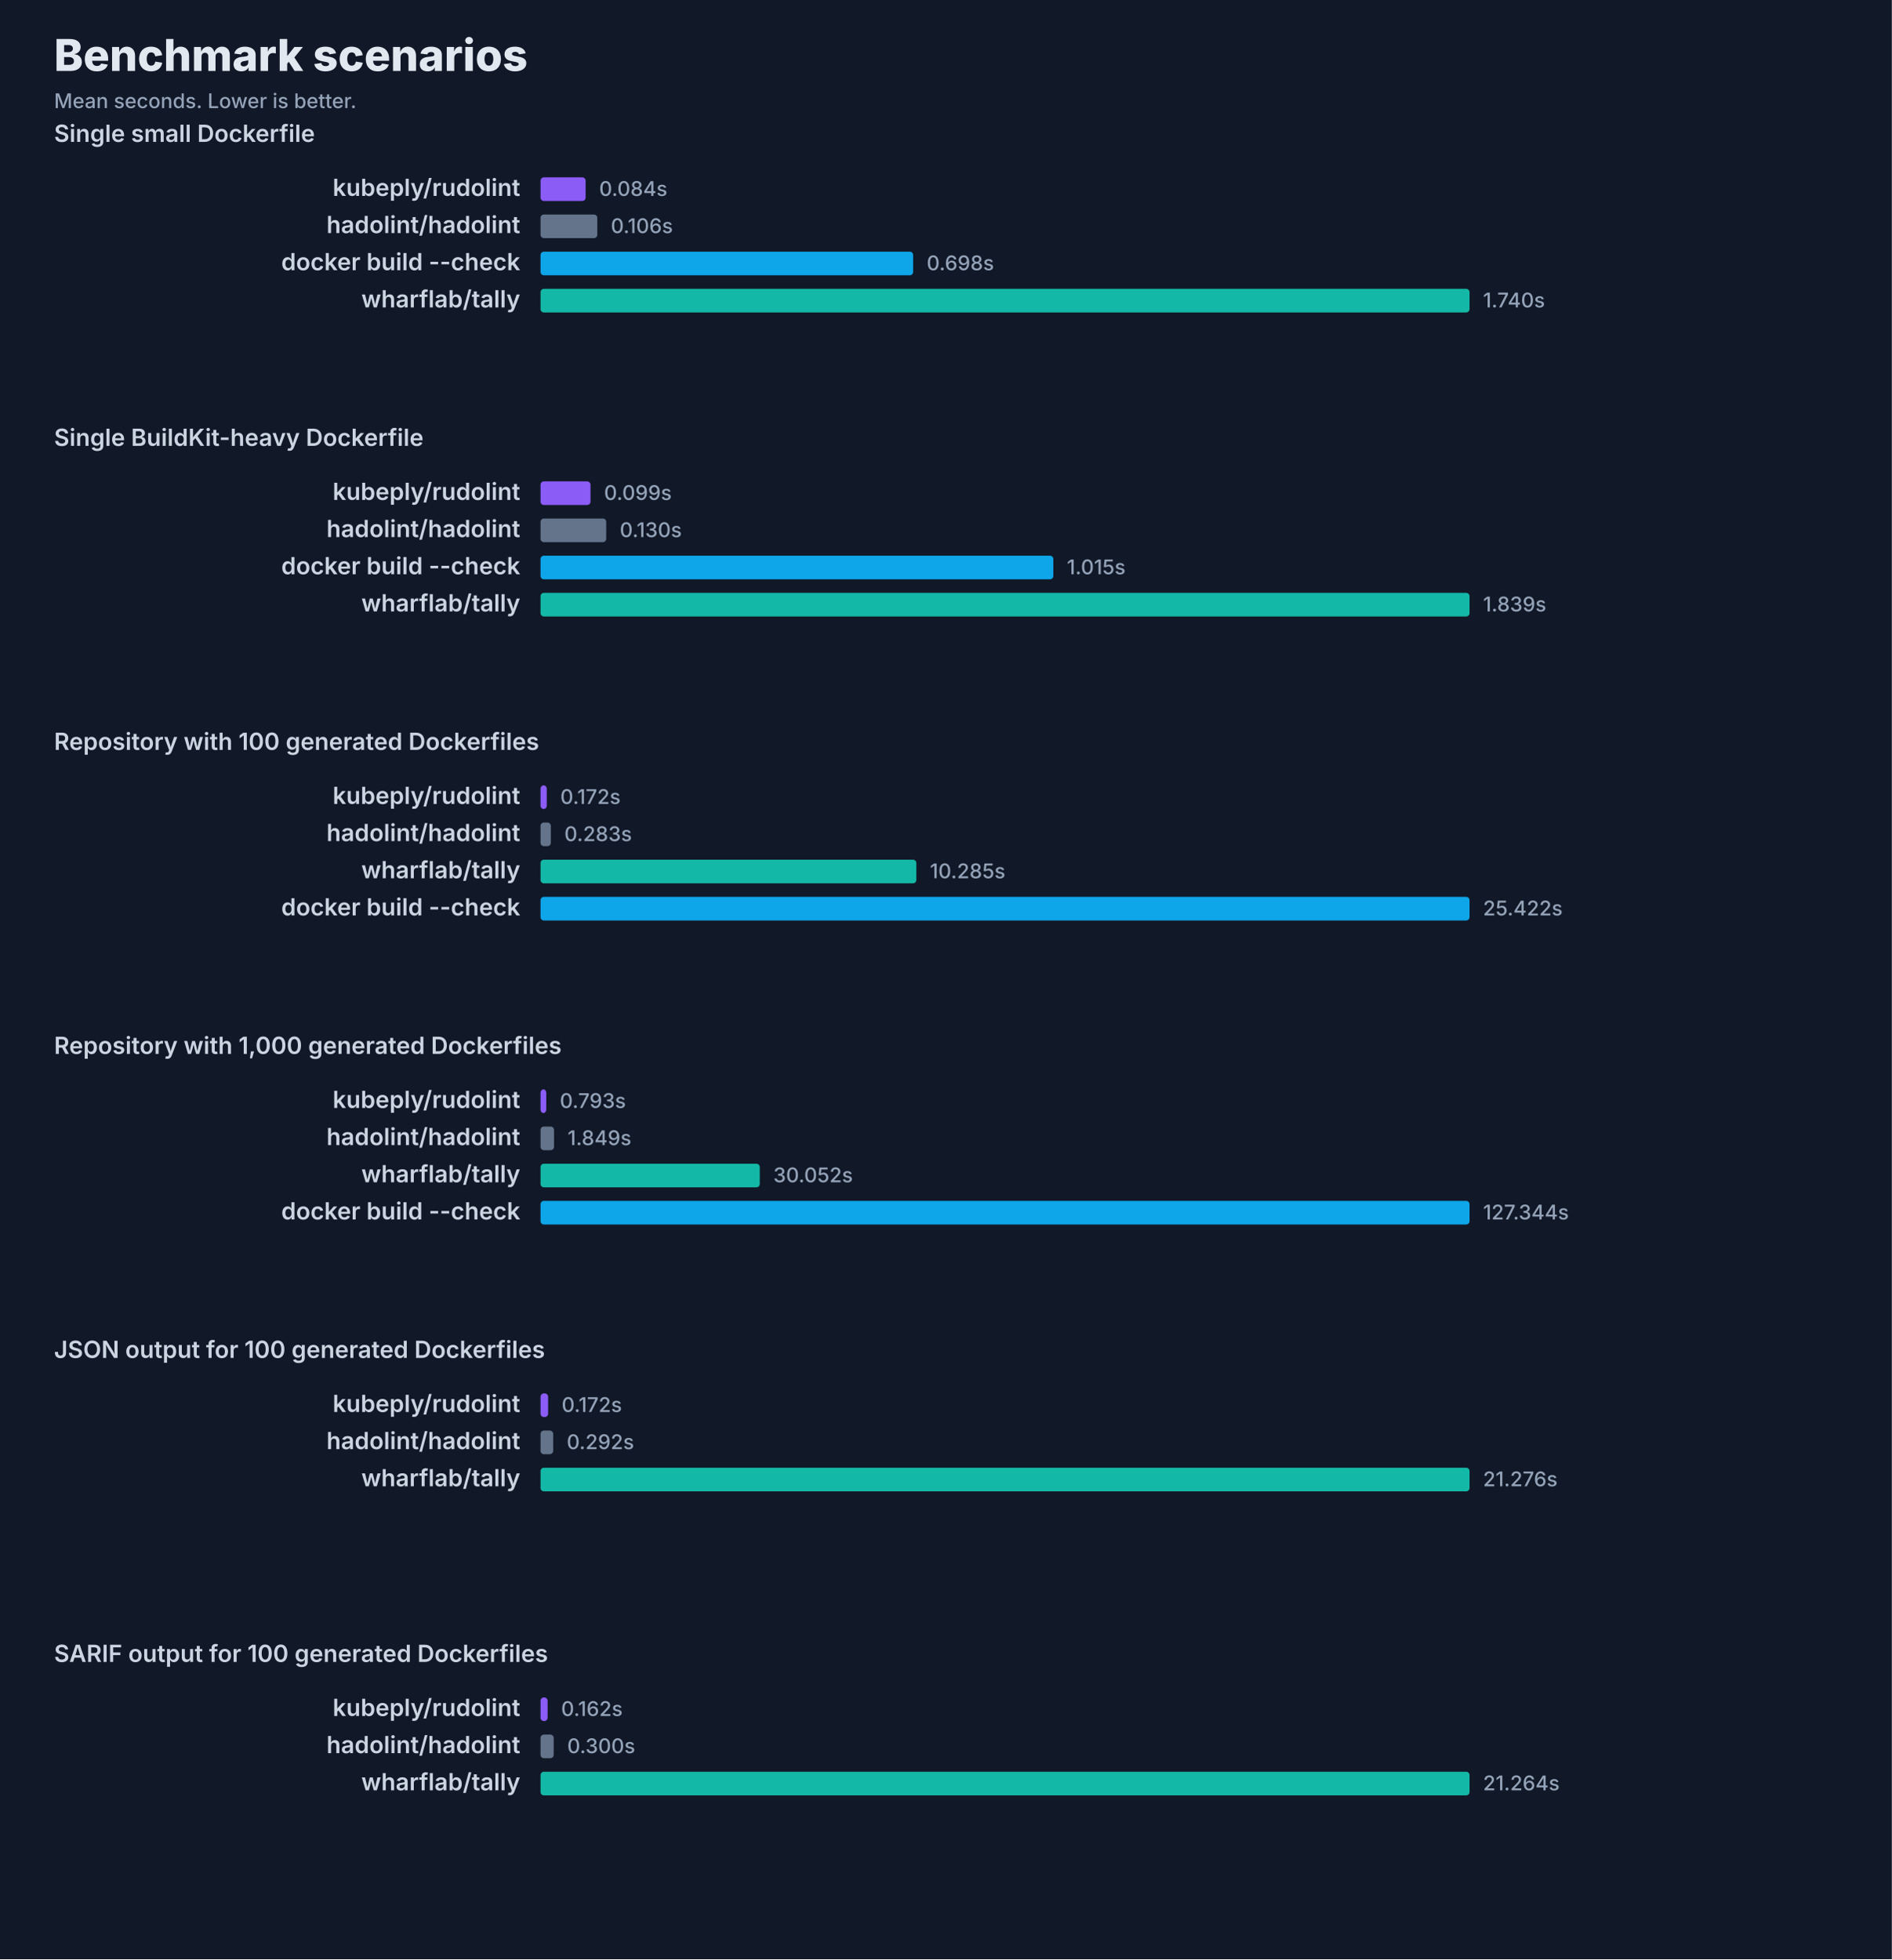
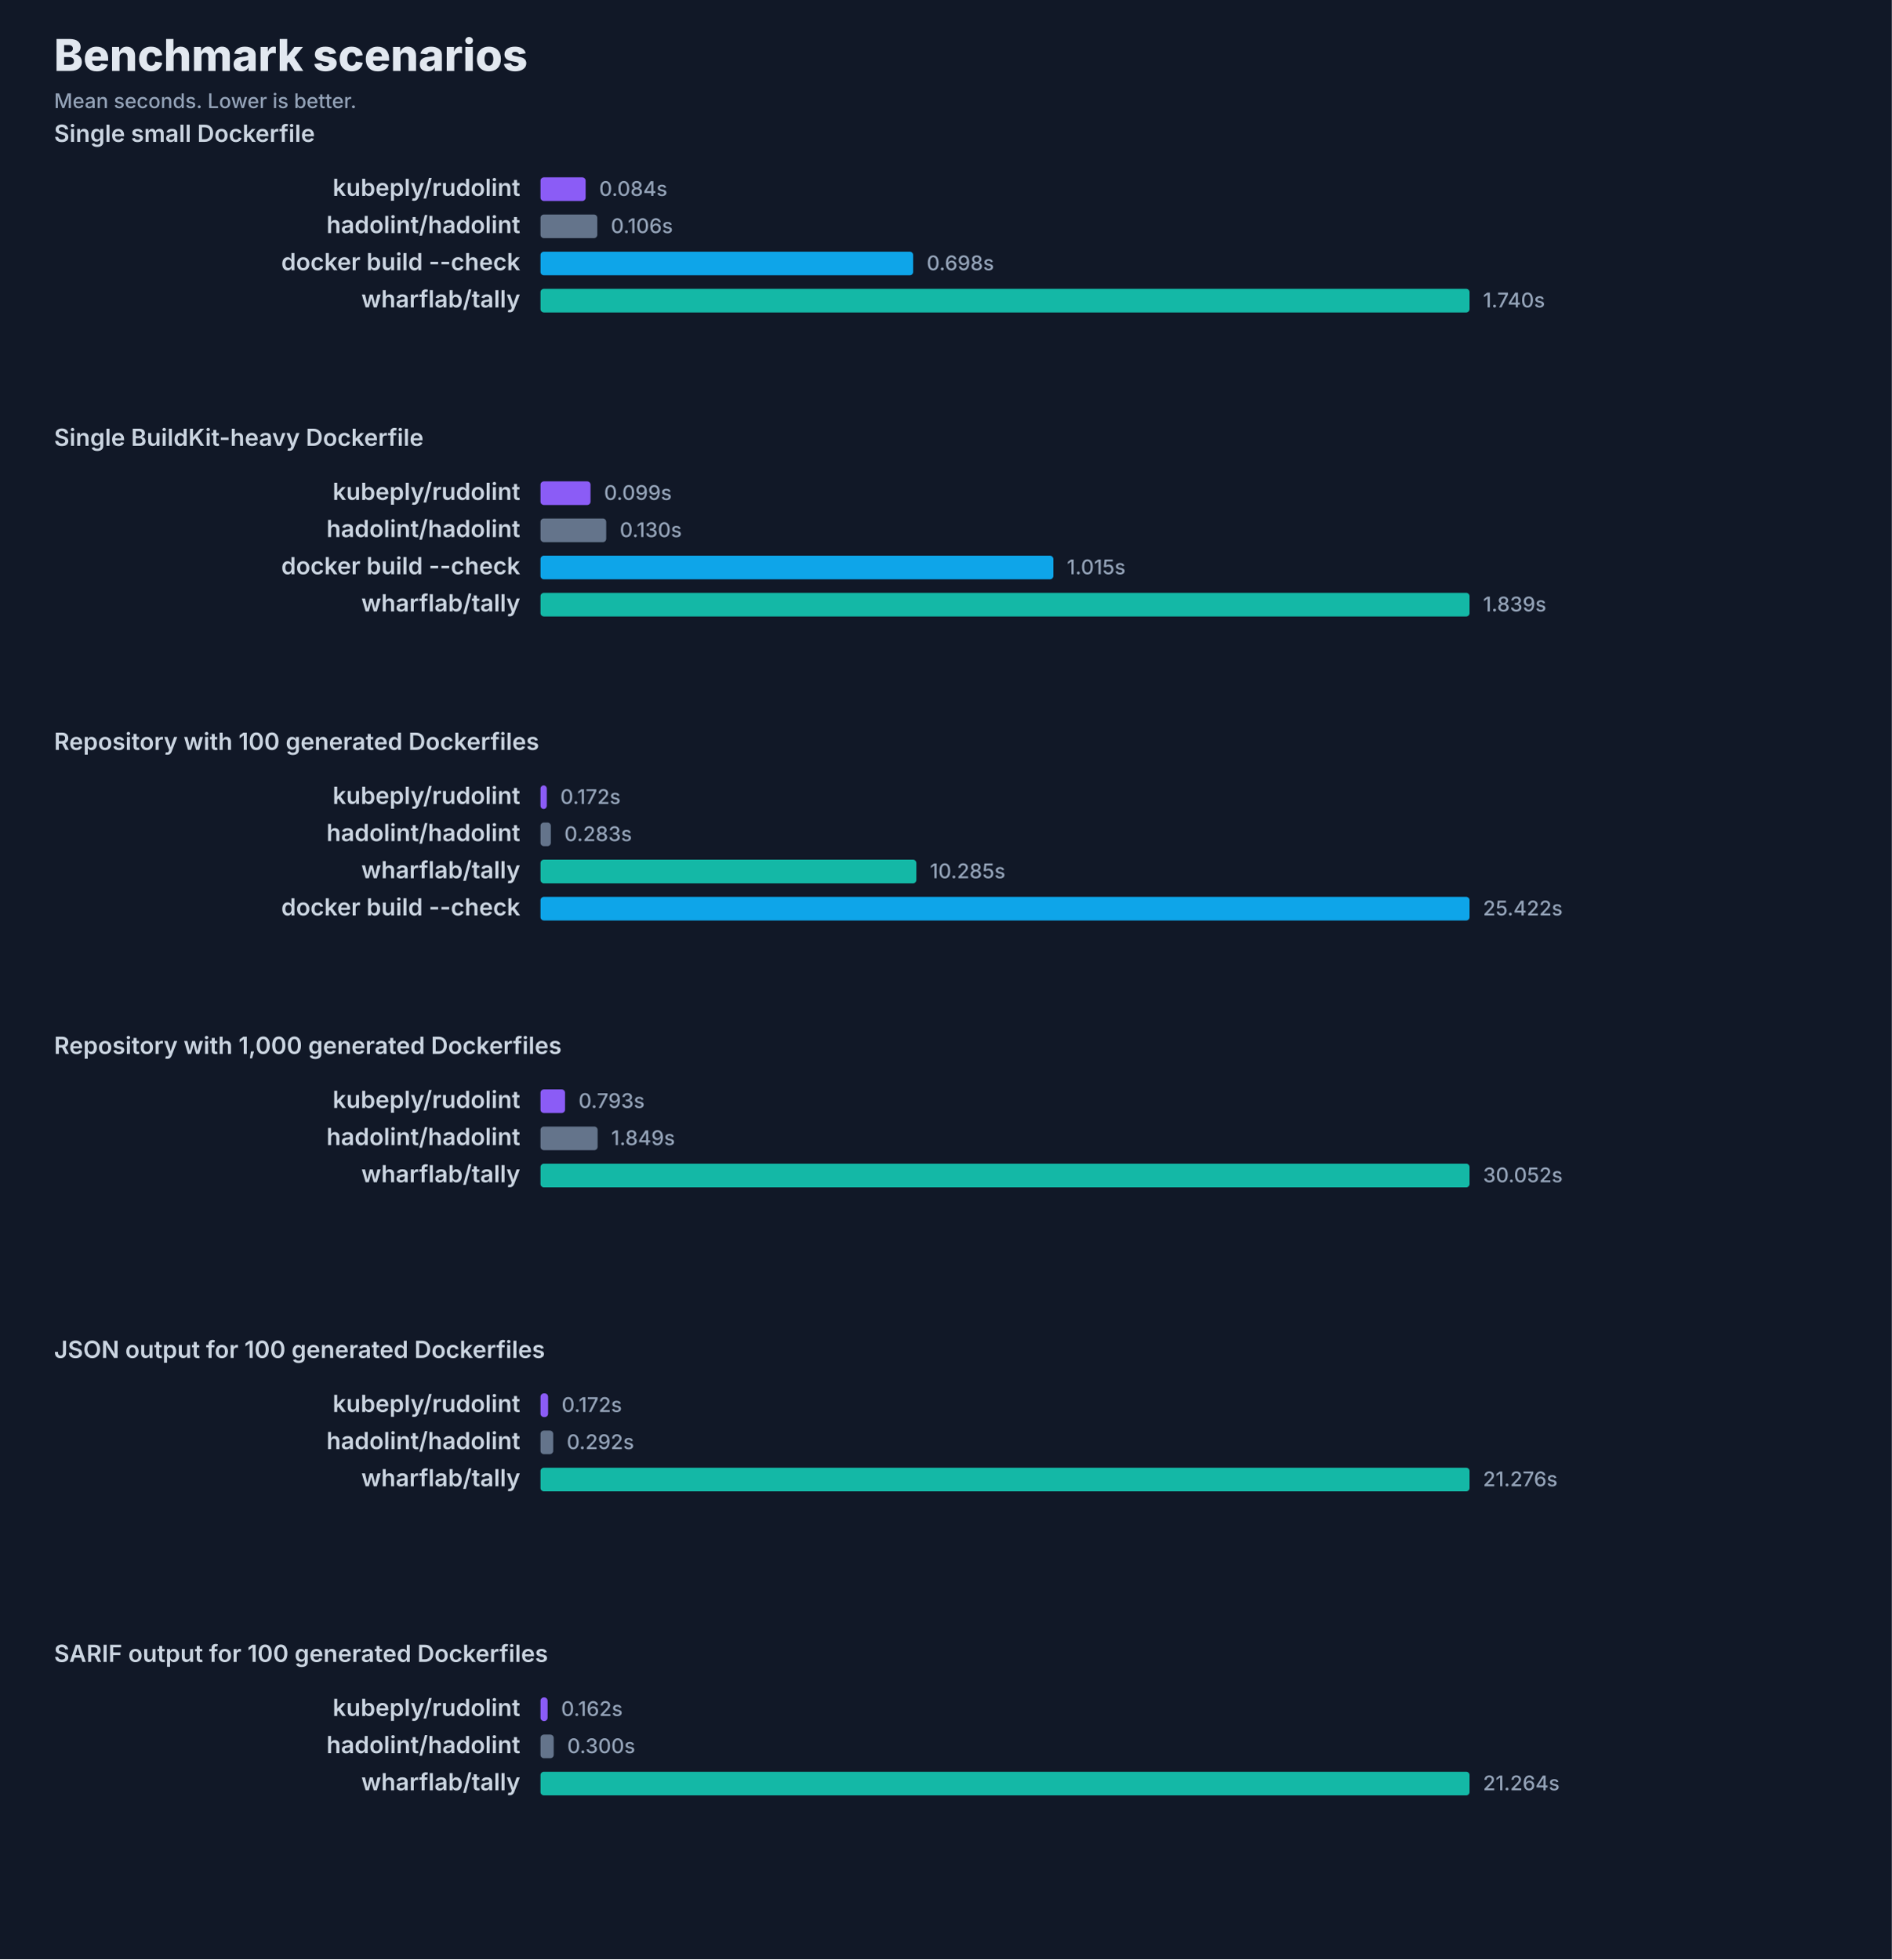
<svg xmlns="http://www.w3.org/2000/svg" width="1120" height="1160" viewBox="0 0 1120 1160" role="img" aria-labelledby="title desc">
  <style>text { fill: #cbd5e1; font: 600 14px ui-sans-serif, system-ui, -apple-system, BlinkMacSystemFont, "Segoe UI", sans-serif; }.small { fill: #94a3b8; font-size: 12px; font-weight: 500; }.title { fill: #e2e8f0; font-size: 26px; font-weight: 800; }</style>
  <rect width="100%" height="100%" fill="#111827" />
  <text class="title" x="32" y="42">Benchmark scenarios</text>
  <text class="small" x="32" y="64">Mean seconds. Lower is better.</text>
  <text x="32" y="84" fill="#e2e8f0">Single small Dockerfile</text>
  <text x="308" y="116" text-anchor="end">kubeply/rudolint</text>
  <rect x="320" y="105" width="26.7" height="14" rx="2" fill="#8b5cf6" />
  <text class="small" x="354.7" y="116">0.084s</text>
  <text x="308" y="138" text-anchor="end">hadolint/hadolint</text>
  <rect x="320" y="127" width="33.6" height="14" rx="2" fill="#64748b" />
  <text class="small" x="361.6" y="138">0.106s</text>
  <text x="308" y="160" text-anchor="end">docker build --check</text>
  <rect x="320" y="149" width="220.6" height="14" rx="2" fill="#0ea5e9" />
  <text class="small" x="548.6" y="160">0.698s</text>
  <text x="308" y="182" text-anchor="end">wharflab/tally</text>
  <rect x="320" y="171" width="550.0" height="14" rx="2" fill="#14b8a6" />
  <text class="small" x="878.0" y="182">1.740s</text>
  <text x="32" y="264" fill="#e2e8f0">Single BuildKit-heavy Dockerfile</text>
  <text x="308" y="296" text-anchor="end">kubeply/rudolint</text>
  <rect x="320" y="285" width="29.6" height="14" rx="2" fill="#8b5cf6" />
  <text class="small" x="357.6" y="296">0.099s</text>
  <text x="308" y="318" text-anchor="end">hadolint/hadolint</text>
  <rect x="320" y="307" width="38.9" height="14" rx="2" fill="#64748b" />
  <text class="small" x="366.9" y="318">0.130s</text>
  <text x="308" y="340" text-anchor="end">docker build --check</text>
  <rect x="320" y="329" width="303.6" height="14" rx="2" fill="#0ea5e9" />
  <text class="small" x="631.6" y="340">1.015s</text>
  <text x="308" y="362" text-anchor="end">wharflab/tally</text>
  <rect x="320" y="351" width="550.0" height="14" rx="2" fill="#14b8a6" />
  <text class="small" x="878.0" y="362">1.839s</text>
  <text x="32" y="444" fill="#e2e8f0">Repository with 100 generated Dockerfiles</text>
  <text x="308" y="476" text-anchor="end">kubeply/rudolint</text>
  <rect x="320" y="465" width="3.7" height="14" rx="2" fill="#8b5cf6" />
  <text class="small" x="331.7" y="476">0.172s</text>
  <text x="308" y="498" text-anchor="end">hadolint/hadolint</text>
  <rect x="320" y="487" width="6.1" height="14" rx="2" fill="#64748b" />
  <text class="small" x="334.1" y="498">0.283s</text>
  <text x="308" y="520" text-anchor="end">wharflab/tally</text>
  <rect x="320" y="509" width="222.5" height="14" rx="2" fill="#14b8a6" />
  <text class="small" x="550.5" y="520">10.285s</text>
  <text x="308" y="542" text-anchor="end">docker build --check</text>
  <rect x="320" y="531" width="550.0" height="14" rx="2" fill="#0ea5e9" />
  <text class="small" x="878.0" y="542">25.422s</text>
  <text x="32" y="624" fill="#e2e8f0">Repository with 1,000 generated Dockerfiles</text>
  <text x="308" y="656" text-anchor="end">kubeply/rudolint</text>
-   <rect x="320" y="645" width="3.4" height="14" rx="2" fill="#8b5cf6" />
-   <text class="small" x="331.4" y="656">0.793s</text>
+   <rect x="320" y="645" width="14.5" height="14" rx="2" fill="#8b5cf6" />
+   <text class="small" x="342.5" y="656">0.793s</text>
  <text x="308" y="678" text-anchor="end">hadolint/hadolint</text>
-   <rect x="320" y="667" width="8.0" height="14" rx="2" fill="#64748b" />
-   <text class="small" x="336.0" y="678">1.849s</text>
+   <rect x="320" y="667" width="33.8" height="14" rx="2" fill="#64748b" />
+   <text class="small" x="361.8" y="678">1.849s</text>
  <text x="308" y="700" text-anchor="end">wharflab/tally</text>
-   <rect x="320" y="689" width="129.8" height="14" rx="2" fill="#14b8a6" />
-   <text class="small" x="457.8" y="700">30.052s</text>
-   <text x="308" y="722" text-anchor="end">docker build --check</text>
-   <rect x="320" y="711" width="550.0" height="14" rx="2" fill="#0ea5e9" />
-   <text class="small" x="878.0" y="722">127.344s</text>
+   <rect x="320" y="689" width="550.0" height="14" rx="2" fill="#14b8a6" />
+   <text class="small" x="878.0" y="700">30.052s</text>
  <text x="32" y="804" fill="#e2e8f0">JSON output for 100 generated Dockerfiles</text>
  <text x="308" y="836" text-anchor="end">kubeply/rudolint</text>
  <rect x="320" y="825" width="4.5" height="14" rx="2" fill="#8b5cf6" />
  <text class="small" x="332.5" y="836">0.172s</text>
  <text x="308" y="858" text-anchor="end">hadolint/hadolint</text>
  <rect x="320" y="847" width="7.5" height="14" rx="2" fill="#64748b" />
  <text class="small" x="335.5" y="858">0.292s</text>
  <text x="308" y="880" text-anchor="end">wharflab/tally</text>
  <rect x="320" y="869" width="550.0" height="14" rx="2" fill="#14b8a6" />
  <text class="small" x="878.0" y="880">21.276s</text>
  <text x="32" y="984" fill="#e2e8f0">SARIF output for 100 generated Dockerfiles</text>
  <text x="308" y="1016" text-anchor="end">kubeply/rudolint</text>
  <rect x="320" y="1005" width="4.2" height="14" rx="2" fill="#8b5cf6" />
  <text class="small" x="332.2" y="1016">0.162s</text>
  <text x="308" y="1038" text-anchor="end">hadolint/hadolint</text>
  <rect x="320" y="1027" width="7.8" height="14" rx="2" fill="#64748b" />
  <text class="small" x="335.8" y="1038">0.300s</text>
  <text x="308" y="1060" text-anchor="end">wharflab/tally</text>
  <rect x="320" y="1049" width="550.0" height="14" rx="2" fill="#14b8a6" />
  <text class="small" x="878.0" y="1060">21.264s</text>
</svg>
